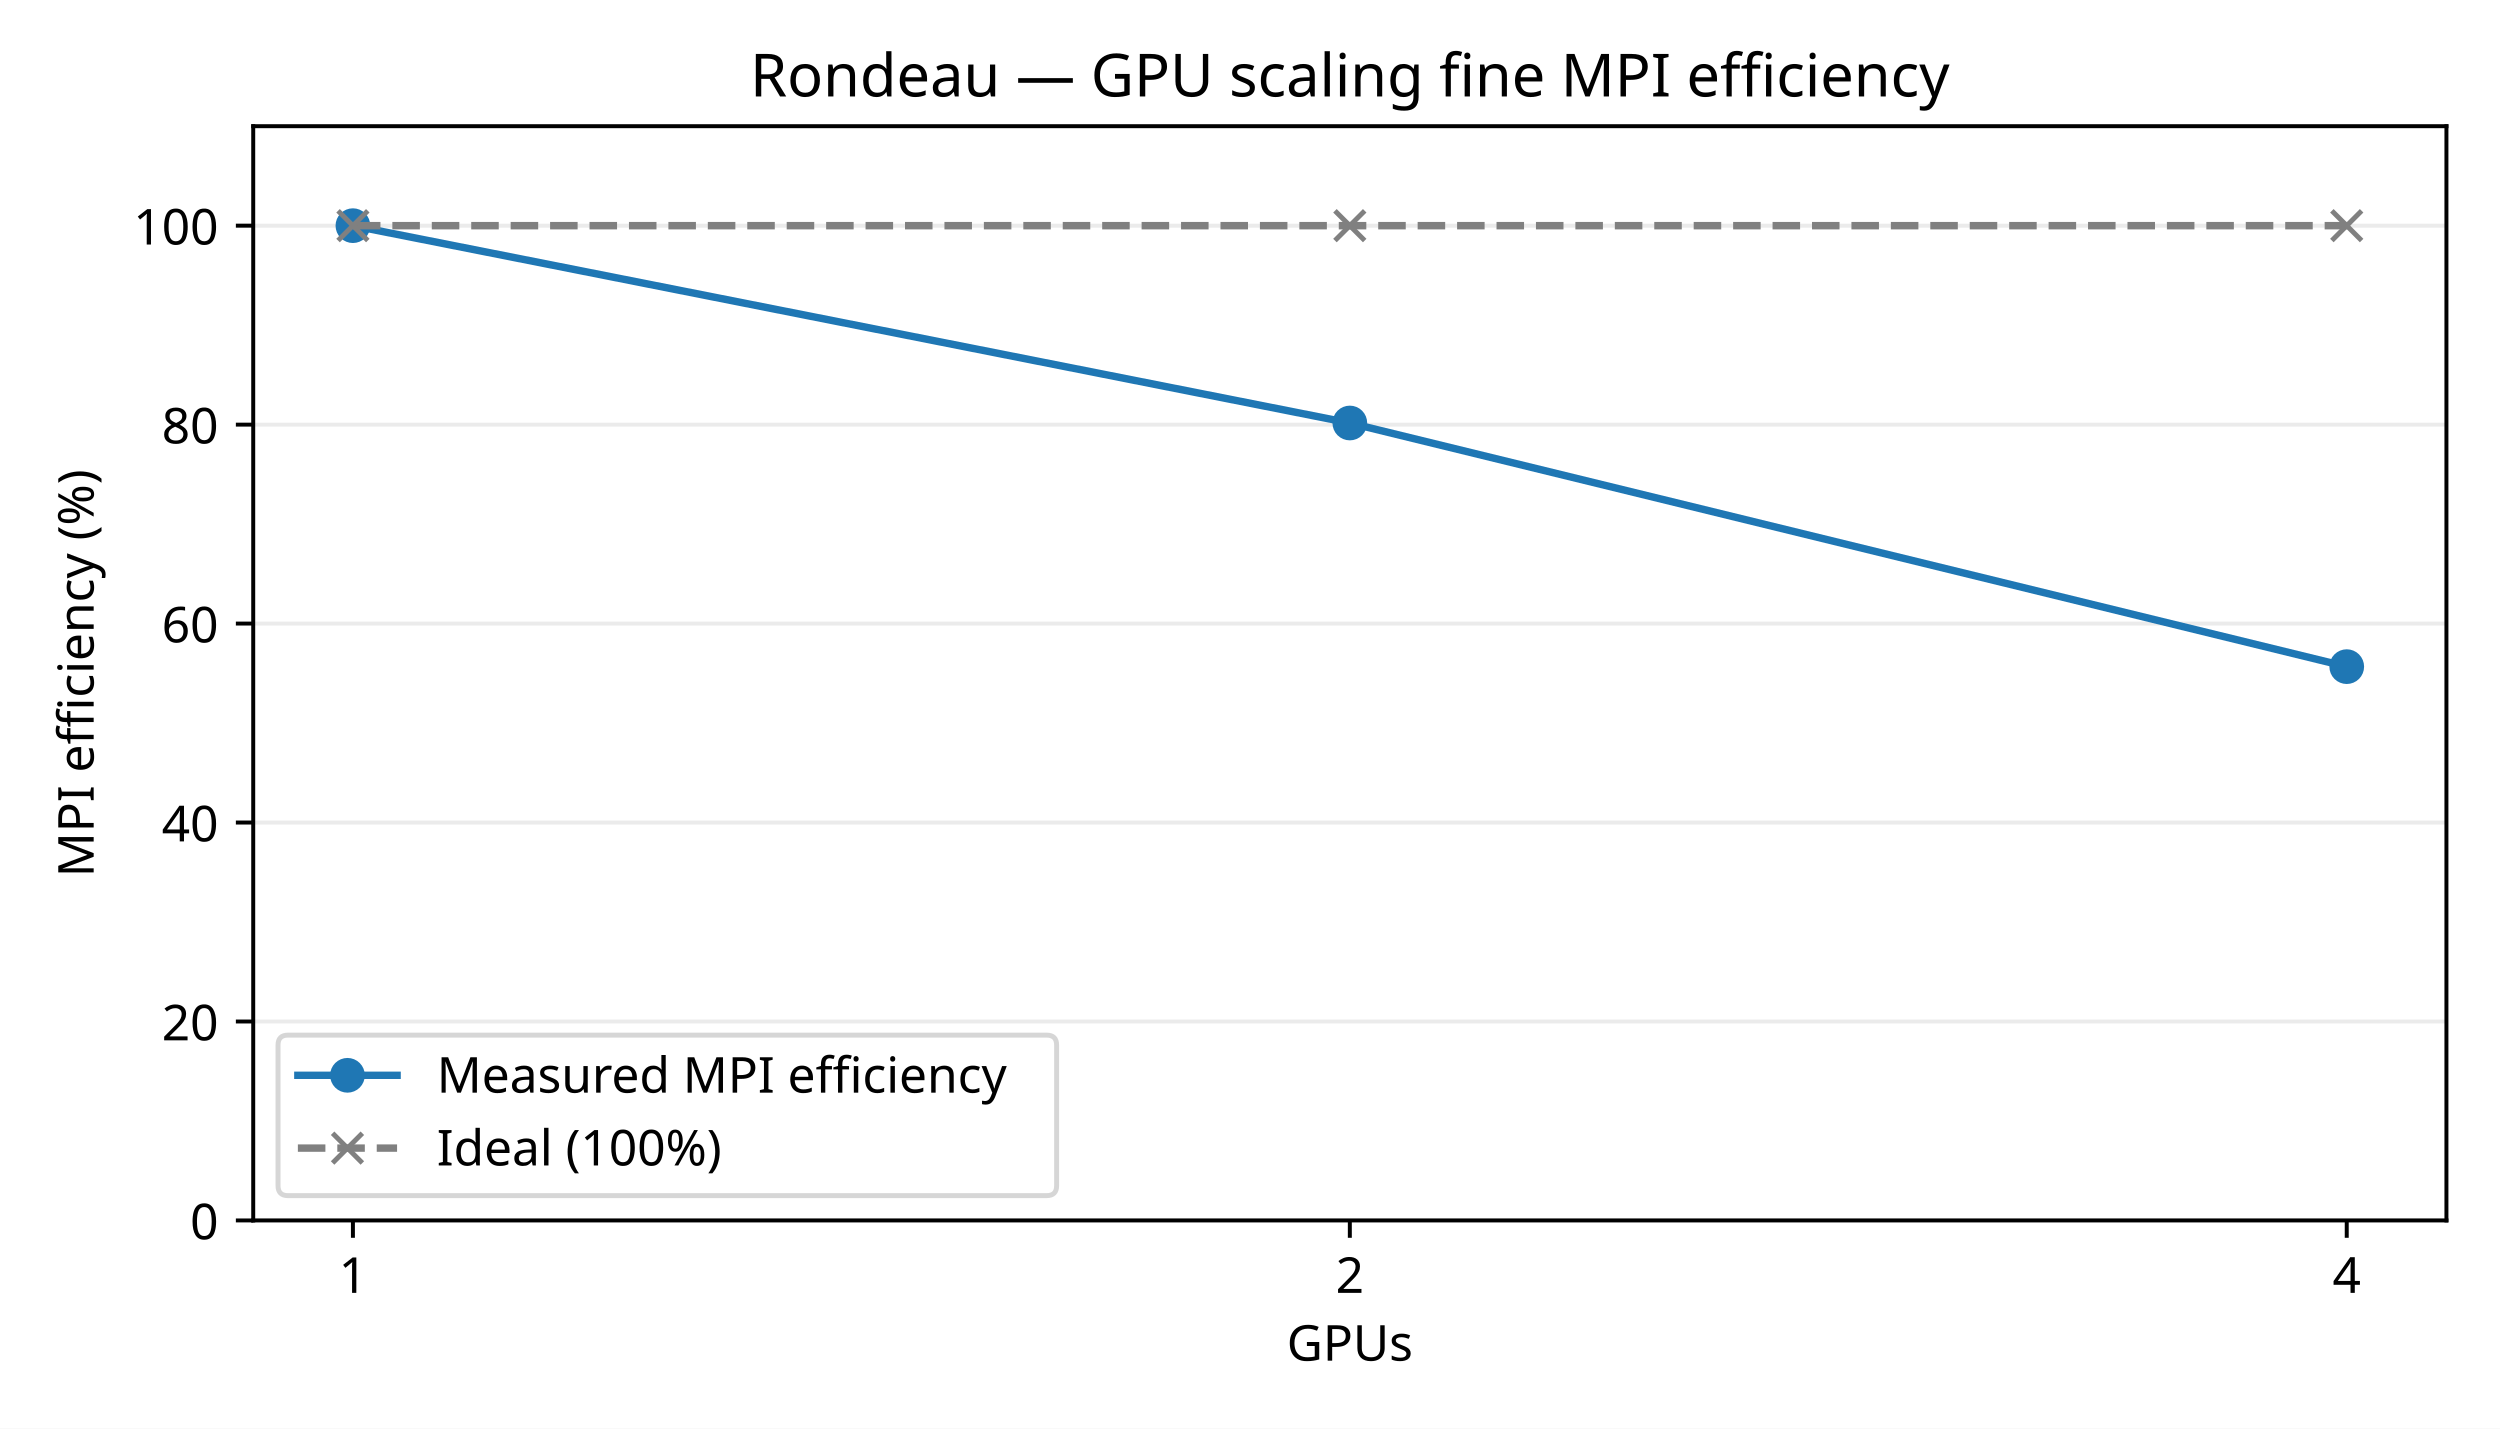
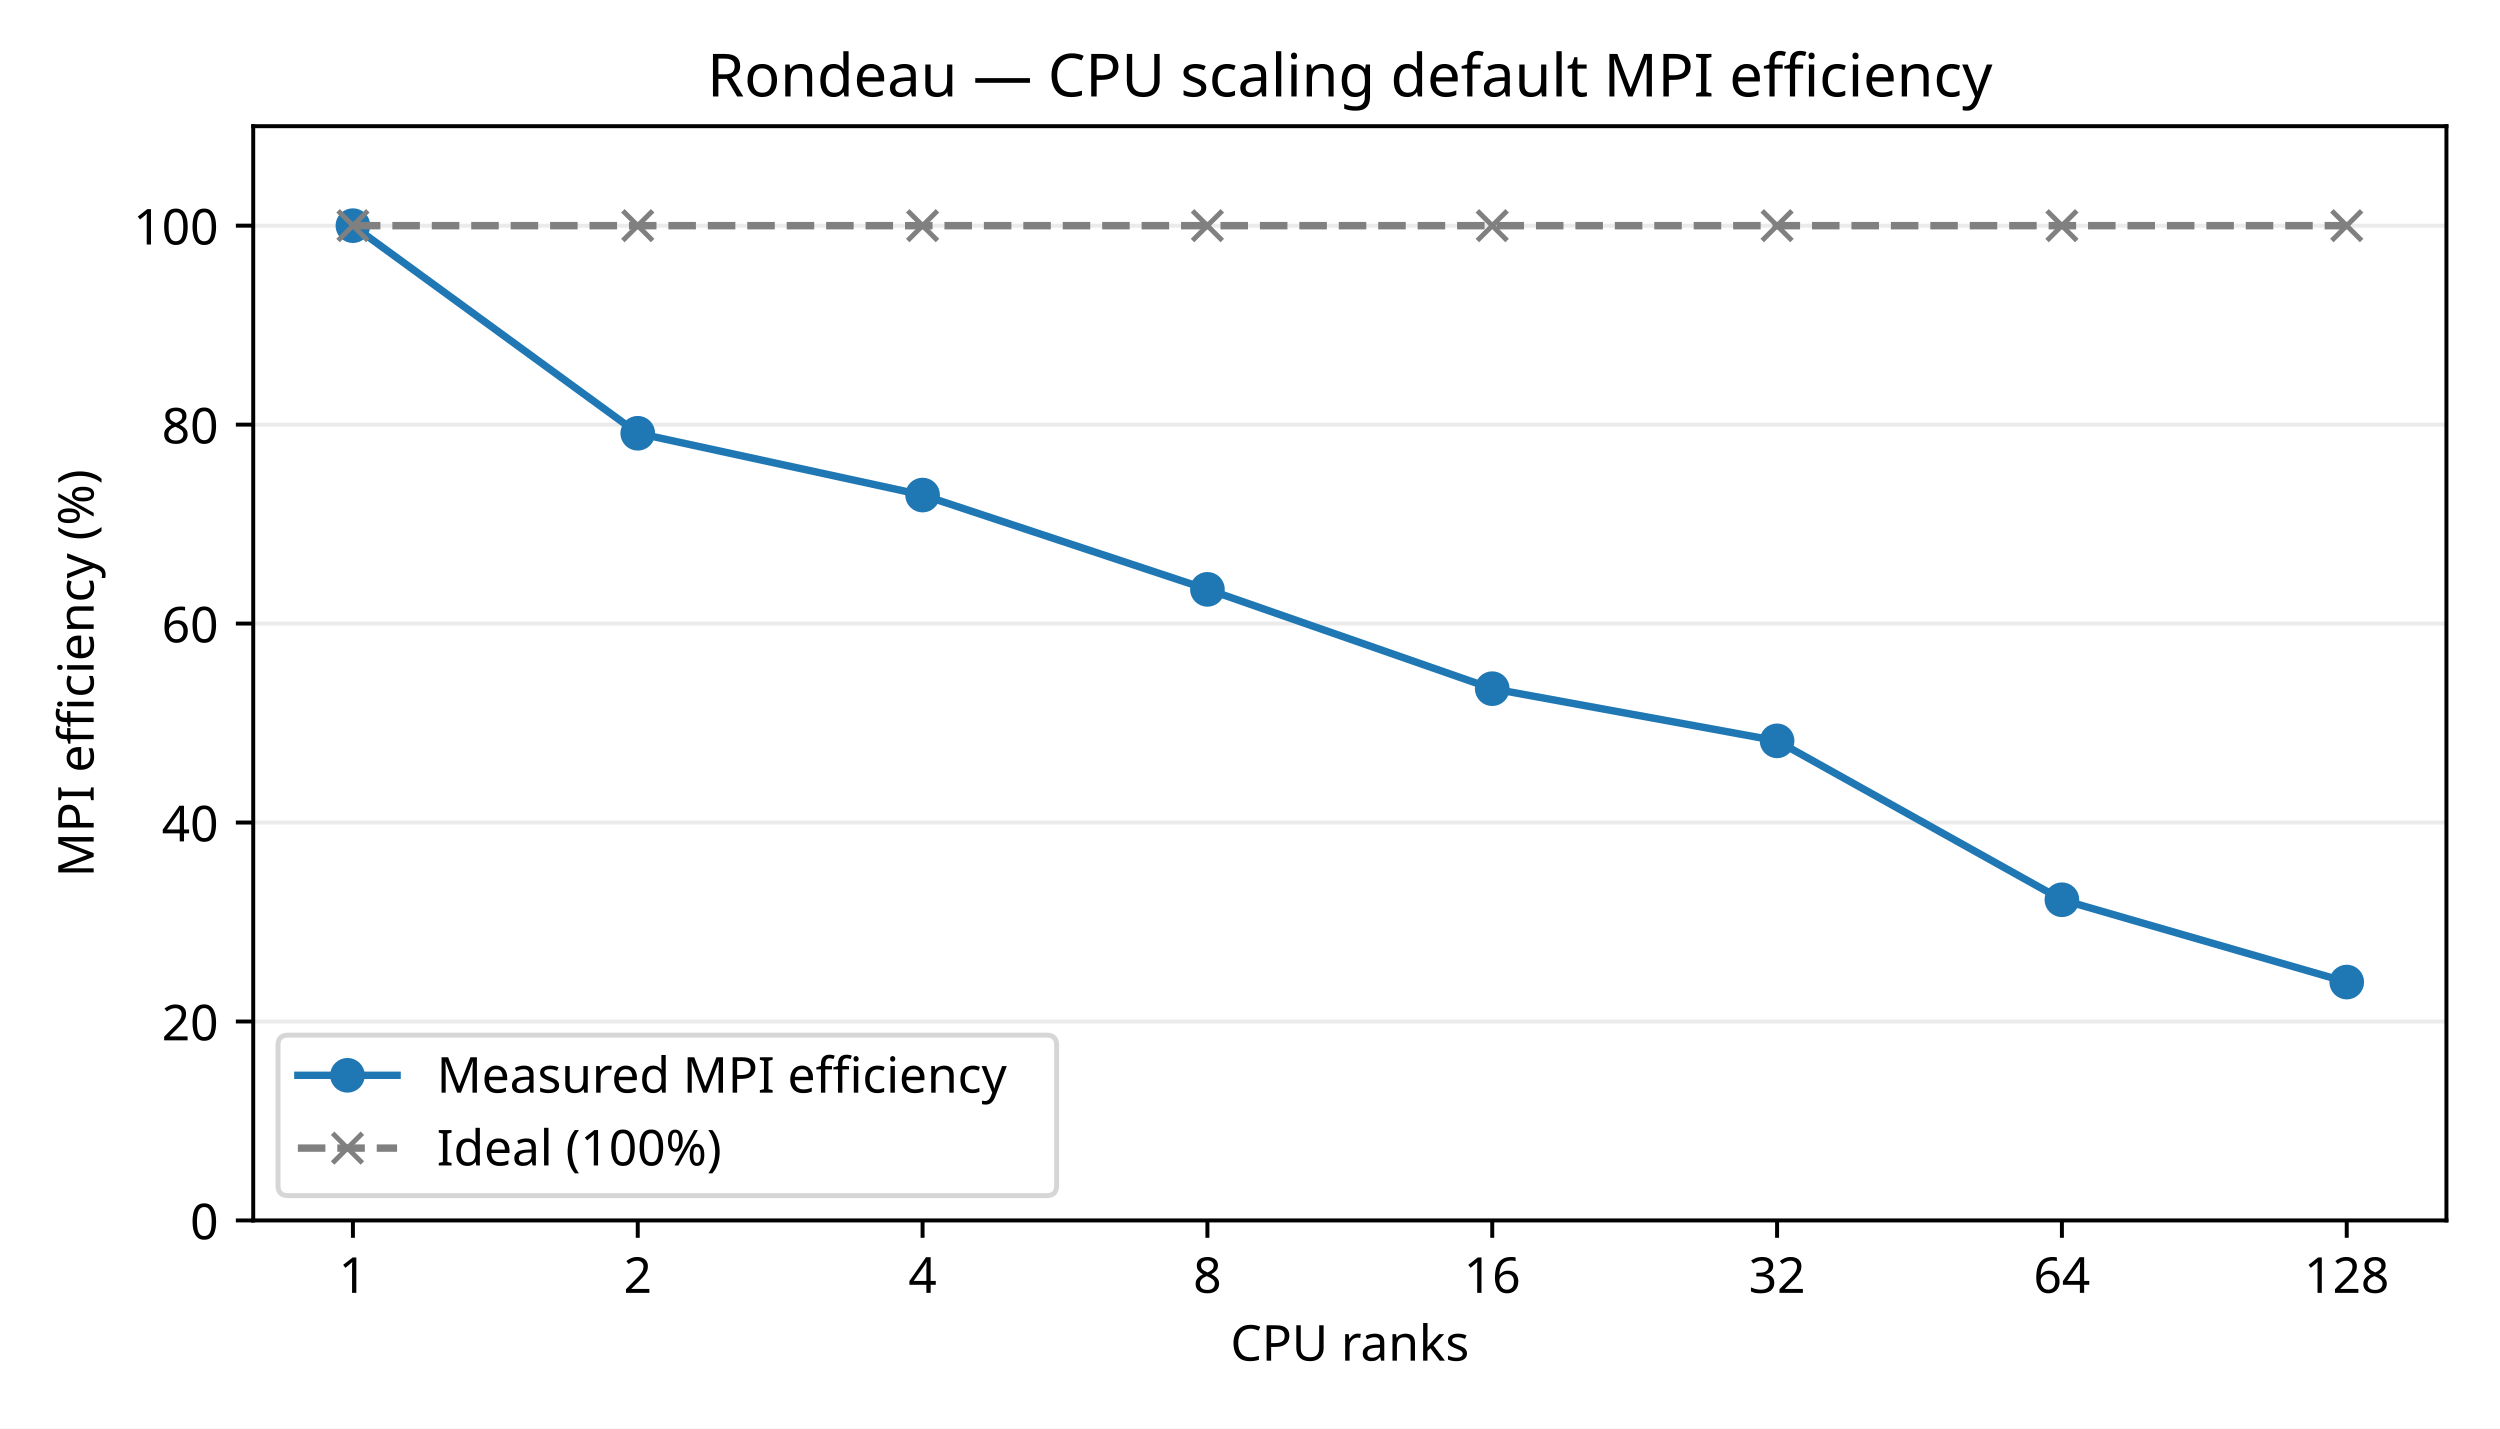
<svg xmlns="http://www.w3.org/2000/svg" xmlns:xlink="http://www.w3.org/1999/xlink" width="504pt" height="288pt" viewBox="0 0 504 288" version="1.1">
  <defs>
    <style type="text/css">*{stroke-linejoin: round; stroke-linecap: butt}</style>
  </defs>
  <g id="figure_1">
    <g id="patch_1">
      <path d="M 0 288 L 504 288 L 504 0 L 0 0 z " style="fill: #ffffff" />
    </g>
    <g id="axes_1">
      <g id="patch_2">
        <path d="M 51.05 246.04 L 493.2 246.04 L 493.2 25.44 L 51.05 25.44 z " style="fill: #ffffff" />
      </g>
      <g id="matplotlib.axis_1">
        <g id="xtick_1">
          <g id="line2d_1">
            <defs>
              <path id="mce72cfa7c0" d="M 0 0 L 0 3.5 " style="stroke: #000000; stroke-width: 0.8" />
            </defs>
            <g>
              <use xlink:href="#mce72cfa7c0" x="71.148" y="246.04" style="stroke: #000000; stroke-width: 0.8" />
            </g>
          </g>
          <g id="text_1">
            <text style="font: 10px 'sans-serif'; text-anchor: middle" x="71.148" y="260.638" transform="rotate(-0, 71.14773, 260.6384)">1</text>
          </g>
        </g>
        <g id="xtick_2">
          <g id="line2d_2">
            <g>
-               <use xlink:href="#mce72cfa7c0" x="272.125" y="246.04" style="stroke: #000000; stroke-width: 0.8" />
+               <use xlink:href="#mce72cfa7c0" x="128.57" y="246.04" style="stroke: #000000; stroke-width: 0.8" />
            </g>
          </g>
          <g id="text_2">
-             <text style="font: 10px 'sans-serif'; text-anchor: middle" x="272.125" y="260.638" transform="rotate(-0, 272.125, 260.6384)">2</text>
+             <text style="font: 10px 'sans-serif'; text-anchor: middle" x="128.57" y="260.638" transform="rotate(-0, 128.5698, 260.6384)">2</text>
          </g>
        </g>
        <g id="xtick_3">
          <g id="line2d_3">
            <g>
+               <use xlink:href="#mce72cfa7c0" x="185.992" y="246.04" style="stroke: #000000; stroke-width: 0.8" />
+             </g>
+           </g>
+           <g id="text_3">
+             <text style="font: 10px 'sans-serif'; text-anchor: middle" x="185.992" y="260.638" transform="rotate(-0, 185.9919, 260.6384)">4</text>
+           </g>
+         </g>
+         <g id="xtick_4">
+           <g id="line2d_4">
+             <g>
+               <use xlink:href="#mce72cfa7c0" x="243.414" y="246.04" style="stroke: #000000; stroke-width: 0.8" />
+             </g>
+           </g>
+           <g id="text_4">
+             <text style="font: 10px 'sans-serif'; text-anchor: middle" x="243.414" y="260.638" transform="rotate(-0, 243.414, 260.6384)">8</text>
+           </g>
+         </g>
+         <g id="xtick_5">
+           <g id="line2d_5">
+             <g>
+               <use xlink:href="#mce72cfa7c0" x="300.836" y="246.04" style="stroke: #000000; stroke-width: 0.8" />
+             </g>
+           </g>
+           <g id="text_5">
+             <text style="font: 10px 'sans-serif'; text-anchor: middle" x="300.836" y="260.638" transform="rotate(-0, 300.836, 260.6384)">16</text>
+           </g>
+         </g>
+         <g id="xtick_6">
+           <g id="line2d_6">
+             <g>
+               <use xlink:href="#mce72cfa7c0" x="358.258" y="246.04" style="stroke: #000000; stroke-width: 0.8" />
+             </g>
+           </g>
+           <g id="text_6">
+             <text style="font: 10px 'sans-serif'; text-anchor: middle" x="358.258" y="260.638" transform="rotate(-0, 358.2581, 260.6384)">32</text>
+           </g>
+         </g>
+         <g id="xtick_7">
+           <g id="line2d_7">
+             <g>
+               <use xlink:href="#mce72cfa7c0" x="415.68" y="246.04" style="stroke: #000000; stroke-width: 0.8" />
+             </g>
+           </g>
+           <g id="text_7">
+             <text style="font: 10px 'sans-serif'; text-anchor: middle" x="415.68" y="260.638" transform="rotate(-0, 415.6802, 260.6384)">64</text>
+           </g>
+         </g>
+         <g id="xtick_8">
+           <g id="line2d_8">
+             <g>
              <use xlink:href="#mce72cfa7c0" x="473.102" y="246.04" style="stroke: #000000; stroke-width: 0.8" />
            </g>
          </g>
-           <g id="text_3">
-             <text style="font: 10px 'sans-serif'; text-anchor: middle" x="473.102" y="260.638" transform="rotate(-0, 473.1023, 260.6384)">4</text>
-           </g>
-         </g>
-         <g id="text_4">
-           <text style="font: 10px 'sans-serif'; text-anchor: middle" x="272.125" y="274.317" transform="rotate(-0, 272.125, 274.3166)">GPUs</text>
+           <g id="text_8">
+             <text style="font: 10px 'sans-serif'; text-anchor: middle" x="473.102" y="260.638" transform="rotate(-0, 473.1023, 260.6384)">128</text>
+           </g>
+         </g>
+         <g id="text_9">
+           <text style="font: 10px 'sans-serif'; text-anchor: middle" x="272.125" y="274.317" transform="rotate(-0, 272.125, 274.3166)">CPU ranks</text>
        </g>
      </g>
      <g id="matplotlib.axis_2">
        <g id="ytick_1">
-           <g id="line2d_4">
+           <g id="line2d_9">
            <path d="M 51.05 246.04 L 493.2 246.04 " clip-path="url(#p476eec49de)" style="fill: none; stroke: #b0b0b0; stroke-opacity: 0.25; stroke-width: 0.8; stroke-linecap: square" />
          </g>
-           <g id="line2d_5">
+           <g id="line2d_10">
            <defs>
              <path id="m40b14a86b7" d="M 0 0 L -3.5 0 " style="stroke: #000000; stroke-width: 0.8" />
            </defs>
            <g>
              <use xlink:href="#m40b14a86b7" x="51.05" y="246.04" style="stroke: #000000; stroke-width: 0.8" />
            </g>
          </g>
-           <g id="text_5">
+           <g id="text_10">
            <text style="font: 10px 'sans-serif'; text-anchor: end" x="44.05" y="249.839" transform="rotate(-0, 44.05, 249.8392)">0</text>
          </g>
        </g>
        <g id="ytick_2">
-           <g id="line2d_6">
+           <g id="line2d_11">
            <path d="M 51.05 205.931 L 493.2 205.931 " clip-path="url(#p476eec49de)" style="fill: none; stroke: #b0b0b0; stroke-opacity: 0.25; stroke-width: 0.8; stroke-linecap: square" />
          </g>
-           <g id="line2d_7">
+           <g id="line2d_12">
            <g>
              <use xlink:href="#m40b14a86b7" x="51.05" y="205.931" style="stroke: #000000; stroke-width: 0.8" />
            </g>
          </g>
-           <g id="text_6">
+           <g id="text_11">
            <text style="font: 10px 'sans-serif'; text-anchor: end" x="44.05" y="209.73" transform="rotate(-0, 44.05, 209.7301)">20</text>
          </g>
        </g>
        <g id="ytick_3">
-           <g id="line2d_8">
+           <g id="line2d_13">
            <path d="M 51.05 165.822 L 493.2 165.822 " clip-path="url(#p476eec49de)" style="fill: none; stroke: #b0b0b0; stroke-opacity: 0.25; stroke-width: 0.8; stroke-linecap: square" />
          </g>
-           <g id="line2d_9">
+           <g id="line2d_14">
            <g>
              <use xlink:href="#m40b14a86b7" x="51.05" y="165.822" style="stroke: #000000; stroke-width: 0.8" />
            </g>
          </g>
-           <g id="text_7">
+           <g id="text_12">
            <text style="font: 10px 'sans-serif'; text-anchor: end" x="44.05" y="169.621" transform="rotate(-0, 44.05, 169.621)">40</text>
          </g>
        </g>
        <g id="ytick_4">
-           <g id="line2d_10">
+           <g id="line2d_15">
            <path d="M 51.05 125.713 L 493.2 125.713 " clip-path="url(#p476eec49de)" style="fill: none; stroke: #b0b0b0; stroke-opacity: 0.25; stroke-width: 0.8; stroke-linecap: square" />
          </g>
-           <g id="line2d_11">
+           <g id="line2d_16">
            <g>
              <use xlink:href="#m40b14a86b7" x="51.05" y="125.713" style="stroke: #000000; stroke-width: 0.8" />
            </g>
          </g>
-           <g id="text_8">
+           <g id="text_13">
            <text style="font: 10px 'sans-serif'; text-anchor: end" x="44.05" y="129.512" transform="rotate(-0, 44.05, 129.5119)">60</text>
          </g>
        </g>
        <g id="ytick_5">
-           <g id="line2d_12">
+           <g id="line2d_17">
            <path d="M 51.05 85.604 L 493.2 85.604 " clip-path="url(#p476eec49de)" style="fill: none; stroke: #b0b0b0; stroke-opacity: 0.25; stroke-width: 0.8; stroke-linecap: square" />
          </g>
-           <g id="line2d_13">
+           <g id="line2d_18">
            <g>
              <use xlink:href="#m40b14a86b7" x="51.05" y="85.604" style="stroke: #000000; stroke-width: 0.8" />
            </g>
          </g>
-           <g id="text_9">
+           <g id="text_14">
            <text style="font: 10px 'sans-serif'; text-anchor: end" x="44.05" y="89.403" transform="rotate(-0, 44.05, 89.40286)">80</text>
          </g>
        </g>
        <g id="ytick_6">
-           <g id="line2d_14">
+           <g id="line2d_19">
            <path d="M 51.05 45.495 L 493.2 45.495 " clip-path="url(#p476eec49de)" style="fill: none; stroke: #b0b0b0; stroke-opacity: 0.25; stroke-width: 0.8; stroke-linecap: square" />
          </g>
-           <g id="line2d_15">
+           <g id="line2d_20">
            <g>
              <use xlink:href="#m40b14a86b7" x="51.05" y="45.495" style="stroke: #000000; stroke-width: 0.8" />
            </g>
          </g>
-           <g id="text_10">
+           <g id="text_15">
            <text style="font: 10px 'sans-serif'; text-anchor: end" x="44.05" y="49.294" transform="rotate(-0, 44.05, 49.29376)">100</text>
          </g>
        </g>
-         <g id="text_11">
+         <g id="text_16">
          <text style="font: 10px 'sans-serif'; text-anchor: middle" x="18.883" y="135.74" transform="rotate(-90, 18.88281, 135.74)">MPI efficiency (%)</text>
        </g>
      </g>
-       <g id="line2d_16">
-         <path d="M 71.148 45.495 L 272.125 85.277 L 473.102 134.396 " clip-path="url(#p476eec49de)" style="fill: none; stroke: #1f77b4; stroke-width: 1.5; stroke-linecap: square" />
+       <g id="line2d_21">
+         <path d="M 71.148 45.495 L 128.57 87.346 L 185.992 99.804 L 243.414 118.815 L 300.836 138.839 L 358.258 149.357 L 415.68 181.392 L 473.102 197.986 " clip-path="url(#p476eec49de)" style="fill: none; stroke: #1f77b4; stroke-width: 1.5; stroke-linecap: square" />
        <defs>
          <path id="mcc4f2172f0" d="M 0 3 C 0.796 3 1.559 2.684 2.121 2.121 C 2.684 1.559 3 0.796 3 0 C 3 -0.796 2.684 -1.559 2.121 -2.121 C 1.559 -2.684 0.796 -3 0 -3 C -0.796 -3 -1.559 -2.684 -2.121 -2.121 C -2.684 -1.559 -3 -0.796 -3 0 C -3 0.796 -2.684 1.559 -2.121 2.121 C -1.559 2.684 -0.796 3 0 3 z " style="stroke: #1f77b4" />
        </defs>
        <g clip-path="url(#p476eec49de)">
          <use xlink:href="#mcc4f2172f0" x="71.148" y="45.495" style="fill: #1f77b4; stroke: #1f77b4" />
-           <use xlink:href="#mcc4f2172f0" x="272.125" y="85.277" style="fill: #1f77b4; stroke: #1f77b4" />
-           <use xlink:href="#mcc4f2172f0" x="473.102" y="134.396" style="fill: #1f77b4; stroke: #1f77b4" />
-         </g>
-       </g>
-       <g id="line2d_17">
-         <path d="M 71.148 45.495 L 272.125 45.495 L 473.102 45.495 " clip-path="url(#p476eec49de)" style="fill: none; stroke-dasharray: 5.55,2.4; stroke-dashoffset: 0; stroke: #808080; stroke-width: 1.5" />
+           <use xlink:href="#mcc4f2172f0" x="128.57" y="87.346" style="fill: #1f77b4; stroke: #1f77b4" />
+           <use xlink:href="#mcc4f2172f0" x="185.992" y="99.804" style="fill: #1f77b4; stroke: #1f77b4" />
+           <use xlink:href="#mcc4f2172f0" x="243.414" y="118.815" style="fill: #1f77b4; stroke: #1f77b4" />
+           <use xlink:href="#mcc4f2172f0" x="300.836" y="138.839" style="fill: #1f77b4; stroke: #1f77b4" />
+           <use xlink:href="#mcc4f2172f0" x="358.258" y="149.357" style="fill: #1f77b4; stroke: #1f77b4" />
+           <use xlink:href="#mcc4f2172f0" x="415.68" y="181.392" style="fill: #1f77b4; stroke: #1f77b4" />
+           <use xlink:href="#mcc4f2172f0" x="473.102" y="197.986" style="fill: #1f77b4; stroke: #1f77b4" />
+         </g>
+       </g>
+       <g id="line2d_22">
+         <path d="M 71.148 45.495 L 128.57 45.495 L 185.992 45.495 L 243.414 45.495 L 300.836 45.495 L 358.258 45.495 L 415.68 45.495 L 473.102 45.495 " clip-path="url(#p476eec49de)" style="fill: none; stroke-dasharray: 5.55,2.4; stroke-dashoffset: 0; stroke: #808080; stroke-width: 1.5" />
        <defs>
          <path id="m5426aa5257" d="M -3 3 L 3 -3 M -3 -3 L 3 3 " style="stroke: #808080" />
        </defs>
        <g clip-path="url(#p476eec49de)">
          <use xlink:href="#m5426aa5257" x="71.148" y="45.495" style="fill: #808080; stroke: #808080" />
-           <use xlink:href="#m5426aa5257" x="272.125" y="45.495" style="fill: #808080; stroke: #808080" />
+           <use xlink:href="#m5426aa5257" x="128.57" y="45.495" style="fill: #808080; stroke: #808080" />
+           <use xlink:href="#m5426aa5257" x="185.992" y="45.495" style="fill: #808080; stroke: #808080" />
+           <use xlink:href="#m5426aa5257" x="243.414" y="45.495" style="fill: #808080; stroke: #808080" />
+           <use xlink:href="#m5426aa5257" x="300.836" y="45.495" style="fill: #808080; stroke: #808080" />
+           <use xlink:href="#m5426aa5257" x="358.258" y="45.495" style="fill: #808080; stroke: #808080" />
+           <use xlink:href="#m5426aa5257" x="415.68" y="45.495" style="fill: #808080; stroke: #808080" />
          <use xlink:href="#m5426aa5257" x="473.102" y="45.495" style="fill: #808080; stroke: #808080" />
        </g>
      </g>
      <g id="patch_3">
        <path d="M 51.05 246.04 L 51.05 25.44 " style="fill: none; stroke: #000000; stroke-width: 0.8; stroke-linejoin: miter; stroke-linecap: square" />
      </g>
      <g id="patch_4">
        <path d="M 493.2 246.04 L 493.2 25.44 " style="fill: none; stroke: #000000; stroke-width: 0.8; stroke-linejoin: miter; stroke-linecap: square" />
      </g>
      <g id="patch_5">
        <path d="M 51.05 246.04 L 493.2 246.04 " style="fill: none; stroke: #000000; stroke-width: 0.8; stroke-linejoin: miter; stroke-linecap: square" />
      </g>
      <g id="patch_6">
        <path d="M 51.05 25.44 L 493.2 25.44 " style="fill: none; stroke: #000000; stroke-width: 0.8; stroke-linejoin: miter; stroke-linecap: square" />
      </g>
-       <g id="text_12">
-         <text style="font: 12px 'sans-serif'; text-anchor: middle" x="272.125" y="19.44" transform="rotate(-0, 272.125, 19.44)">Rondeau — GPU scaling fine MPI efficiency</text>
+       <g id="text_17">
+         <text style="font: 12px 'sans-serif'; text-anchor: middle" x="272.125" y="19.44" transform="rotate(-0, 272.125, 19.44)">Rondeau — CPU scaling default MPI efficiency</text>
      </g>
      <g id="legend_1">
        <g id="patch_7">
          <path d="M 58.05 241.04 L 211.014 241.04 Q 213.014 241.04 213.014 239.04 L 213.014 210.684 Q 213.014 208.684 211.014 208.684 L 58.05 208.684 Q 56.05 208.684 56.05 210.684 L 56.05 239.04 Q 56.05 241.04 58.05 241.04 z " style="fill: #ffffff; opacity: 0.8; stroke: #cccccc; stroke-linejoin: miter" />
        </g>
-         <g id="line2d_18">
+         <g id="line2d_23">
          <path d="M 60.05 216.782 L 70.05 216.782 L 80.05 216.782 " style="fill: none; stroke: #1f77b4; stroke-width: 1.5; stroke-linecap: square" />
          <g>
            <use xlink:href="#mcc4f2172f0" x="70.05" y="216.782" style="fill: #1f77b4; stroke: #1f77b4" />
          </g>
        </g>
-         <g id="text_13">
+         <g id="text_18">
          <text style="font: 10px 'sans-serif'; text-anchor: start" x="88.05" y="220.282" transform="rotate(-0, 88.05, 220.2822)">Measured MPI efficiency</text>
        </g>
-         <g id="line2d_19">
+         <g id="line2d_24">
          <path d="M 60.05 231.46 L 70.05 231.46 L 80.05 231.46 " style="fill: none; stroke-dasharray: 5.55,2.4; stroke-dashoffset: 0; stroke: #808080; stroke-width: 1.5" />
          <g>
            <use xlink:href="#m5426aa5257" x="70.05" y="231.46" style="fill: #808080; stroke: #808080" />
          </g>
        </g>
-         <g id="text_14">
+         <g id="text_19">
          <text style="font: 10px 'sans-serif'; text-anchor: start" x="88.05" y="234.96" transform="rotate(-0, 88.05, 234.9603)">Ideal (100%)</text>
        </g>
      </g>
    </g>
  </g>
  <defs>
    <clipPath id="p476eec49de">
      <rect x="51.05" y="25.44" width="442.15" height="220.6" />
    </clipPath>
  </defs>
</svg>
